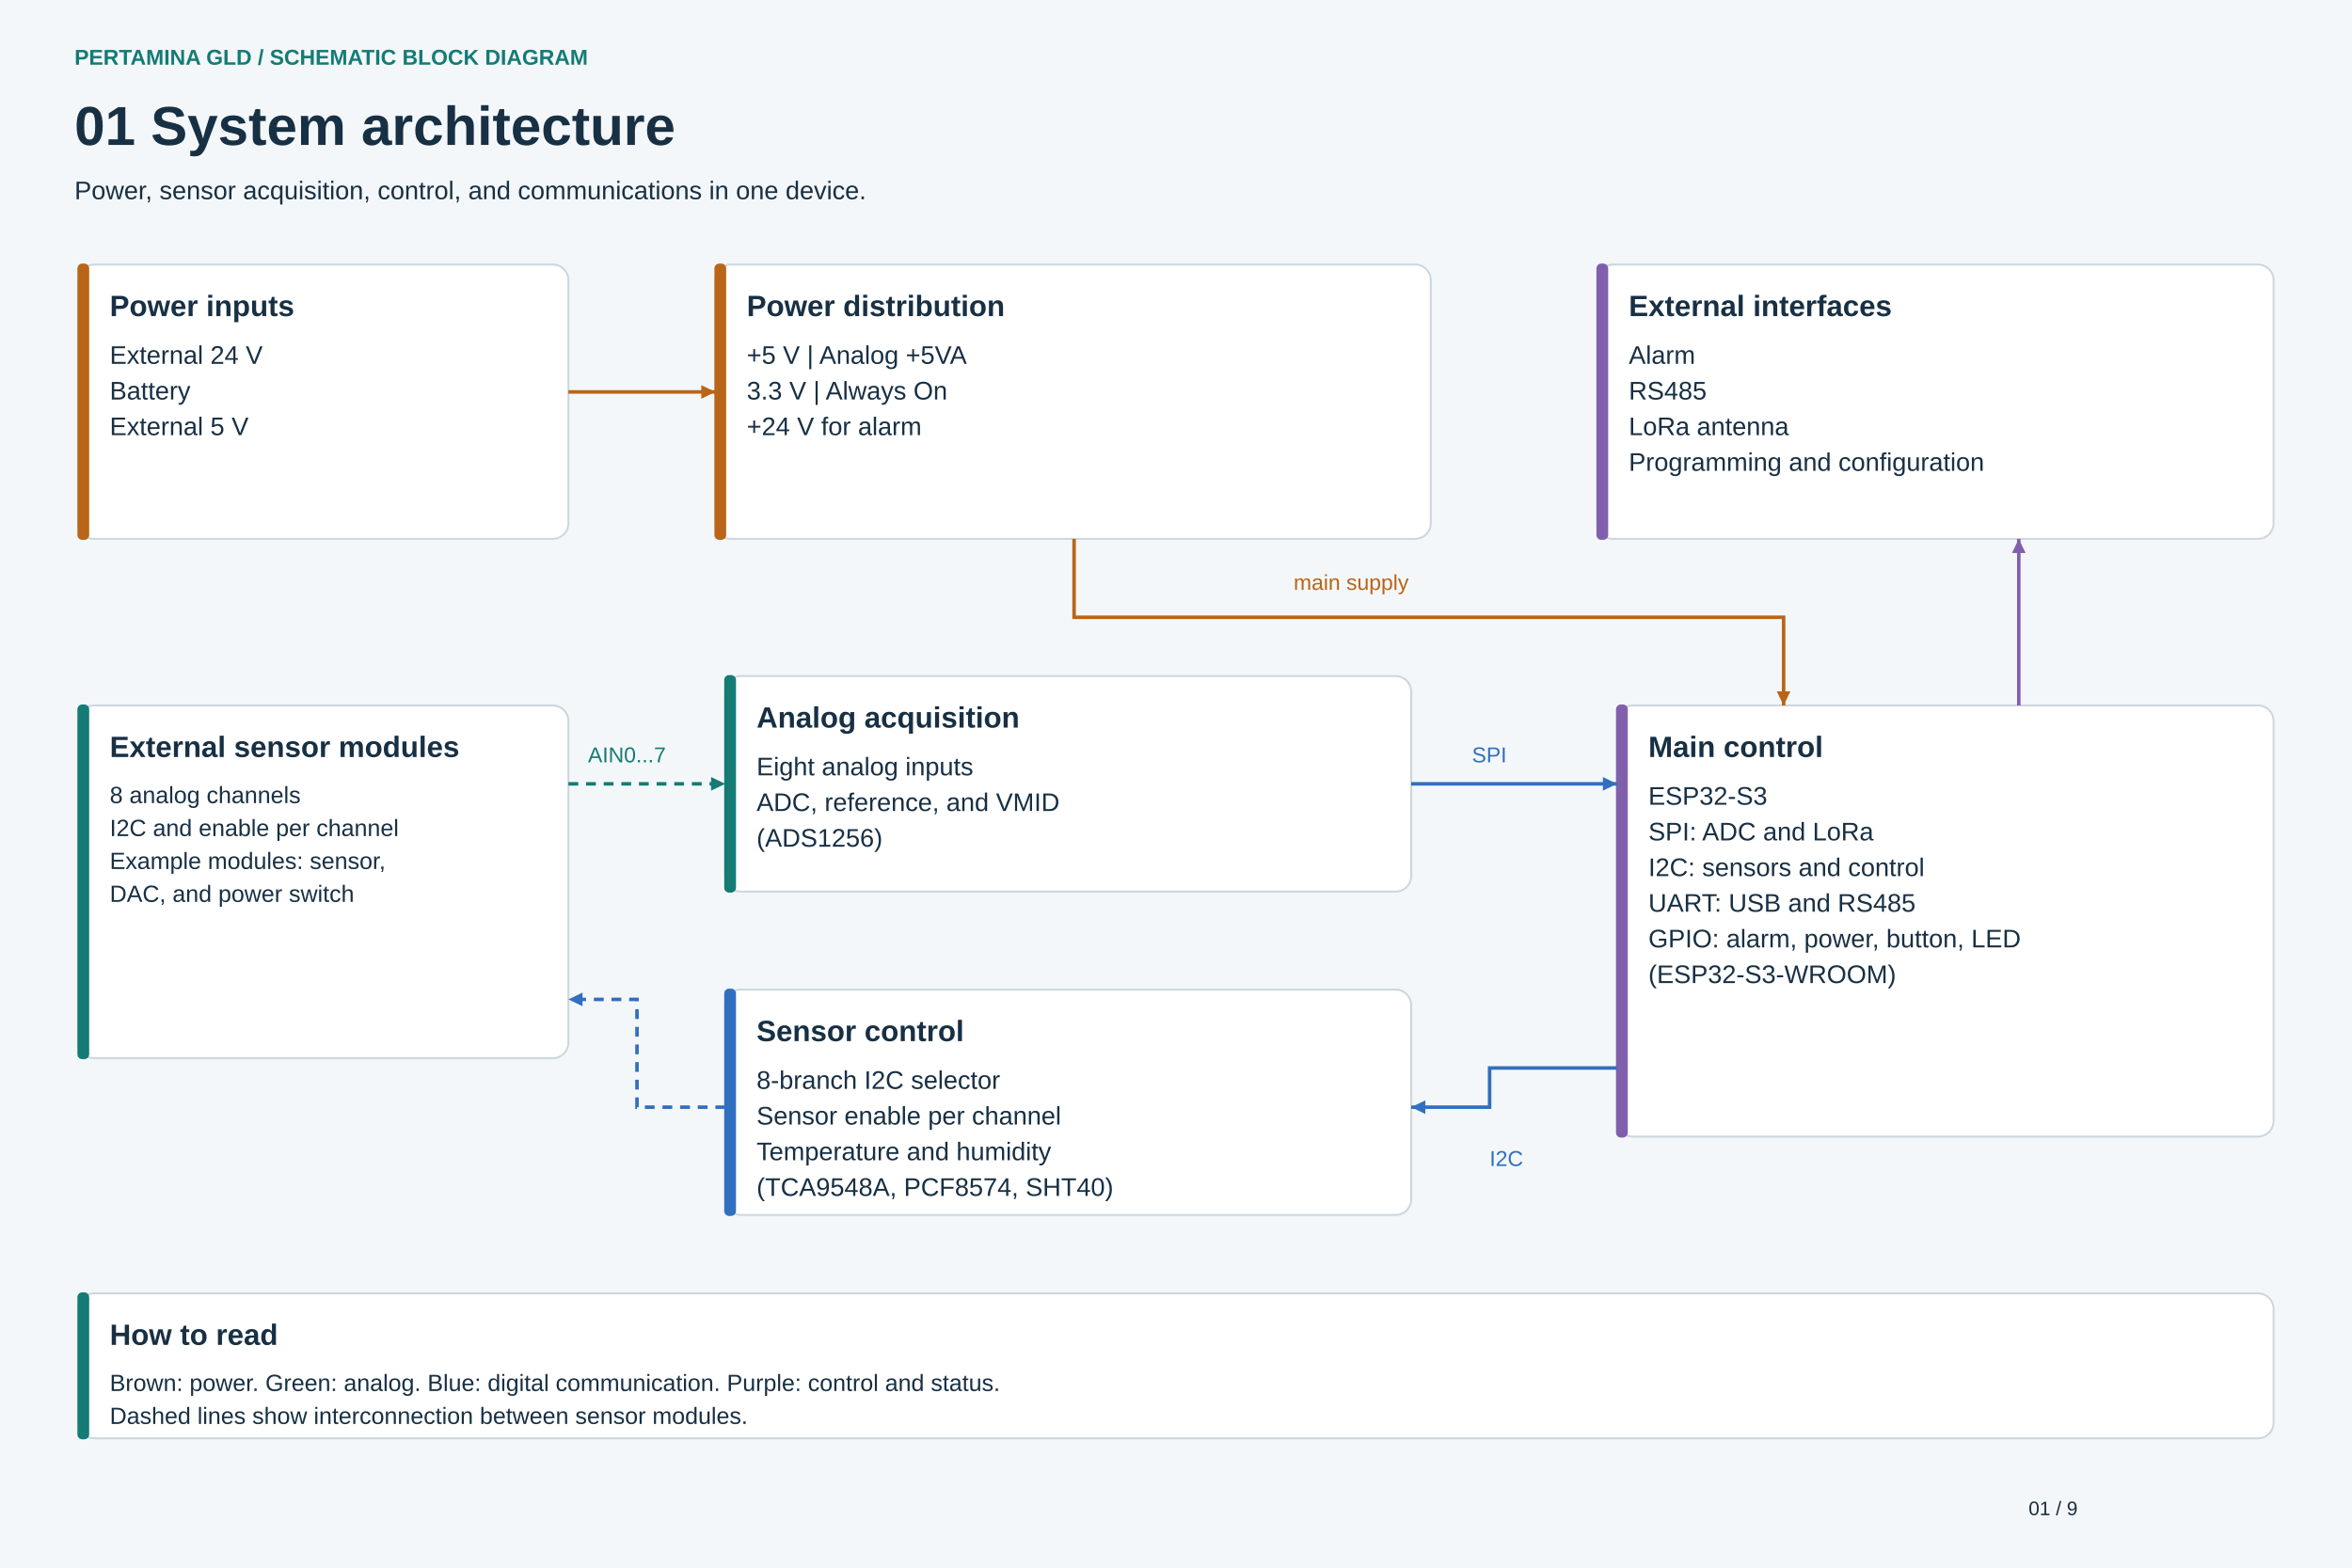
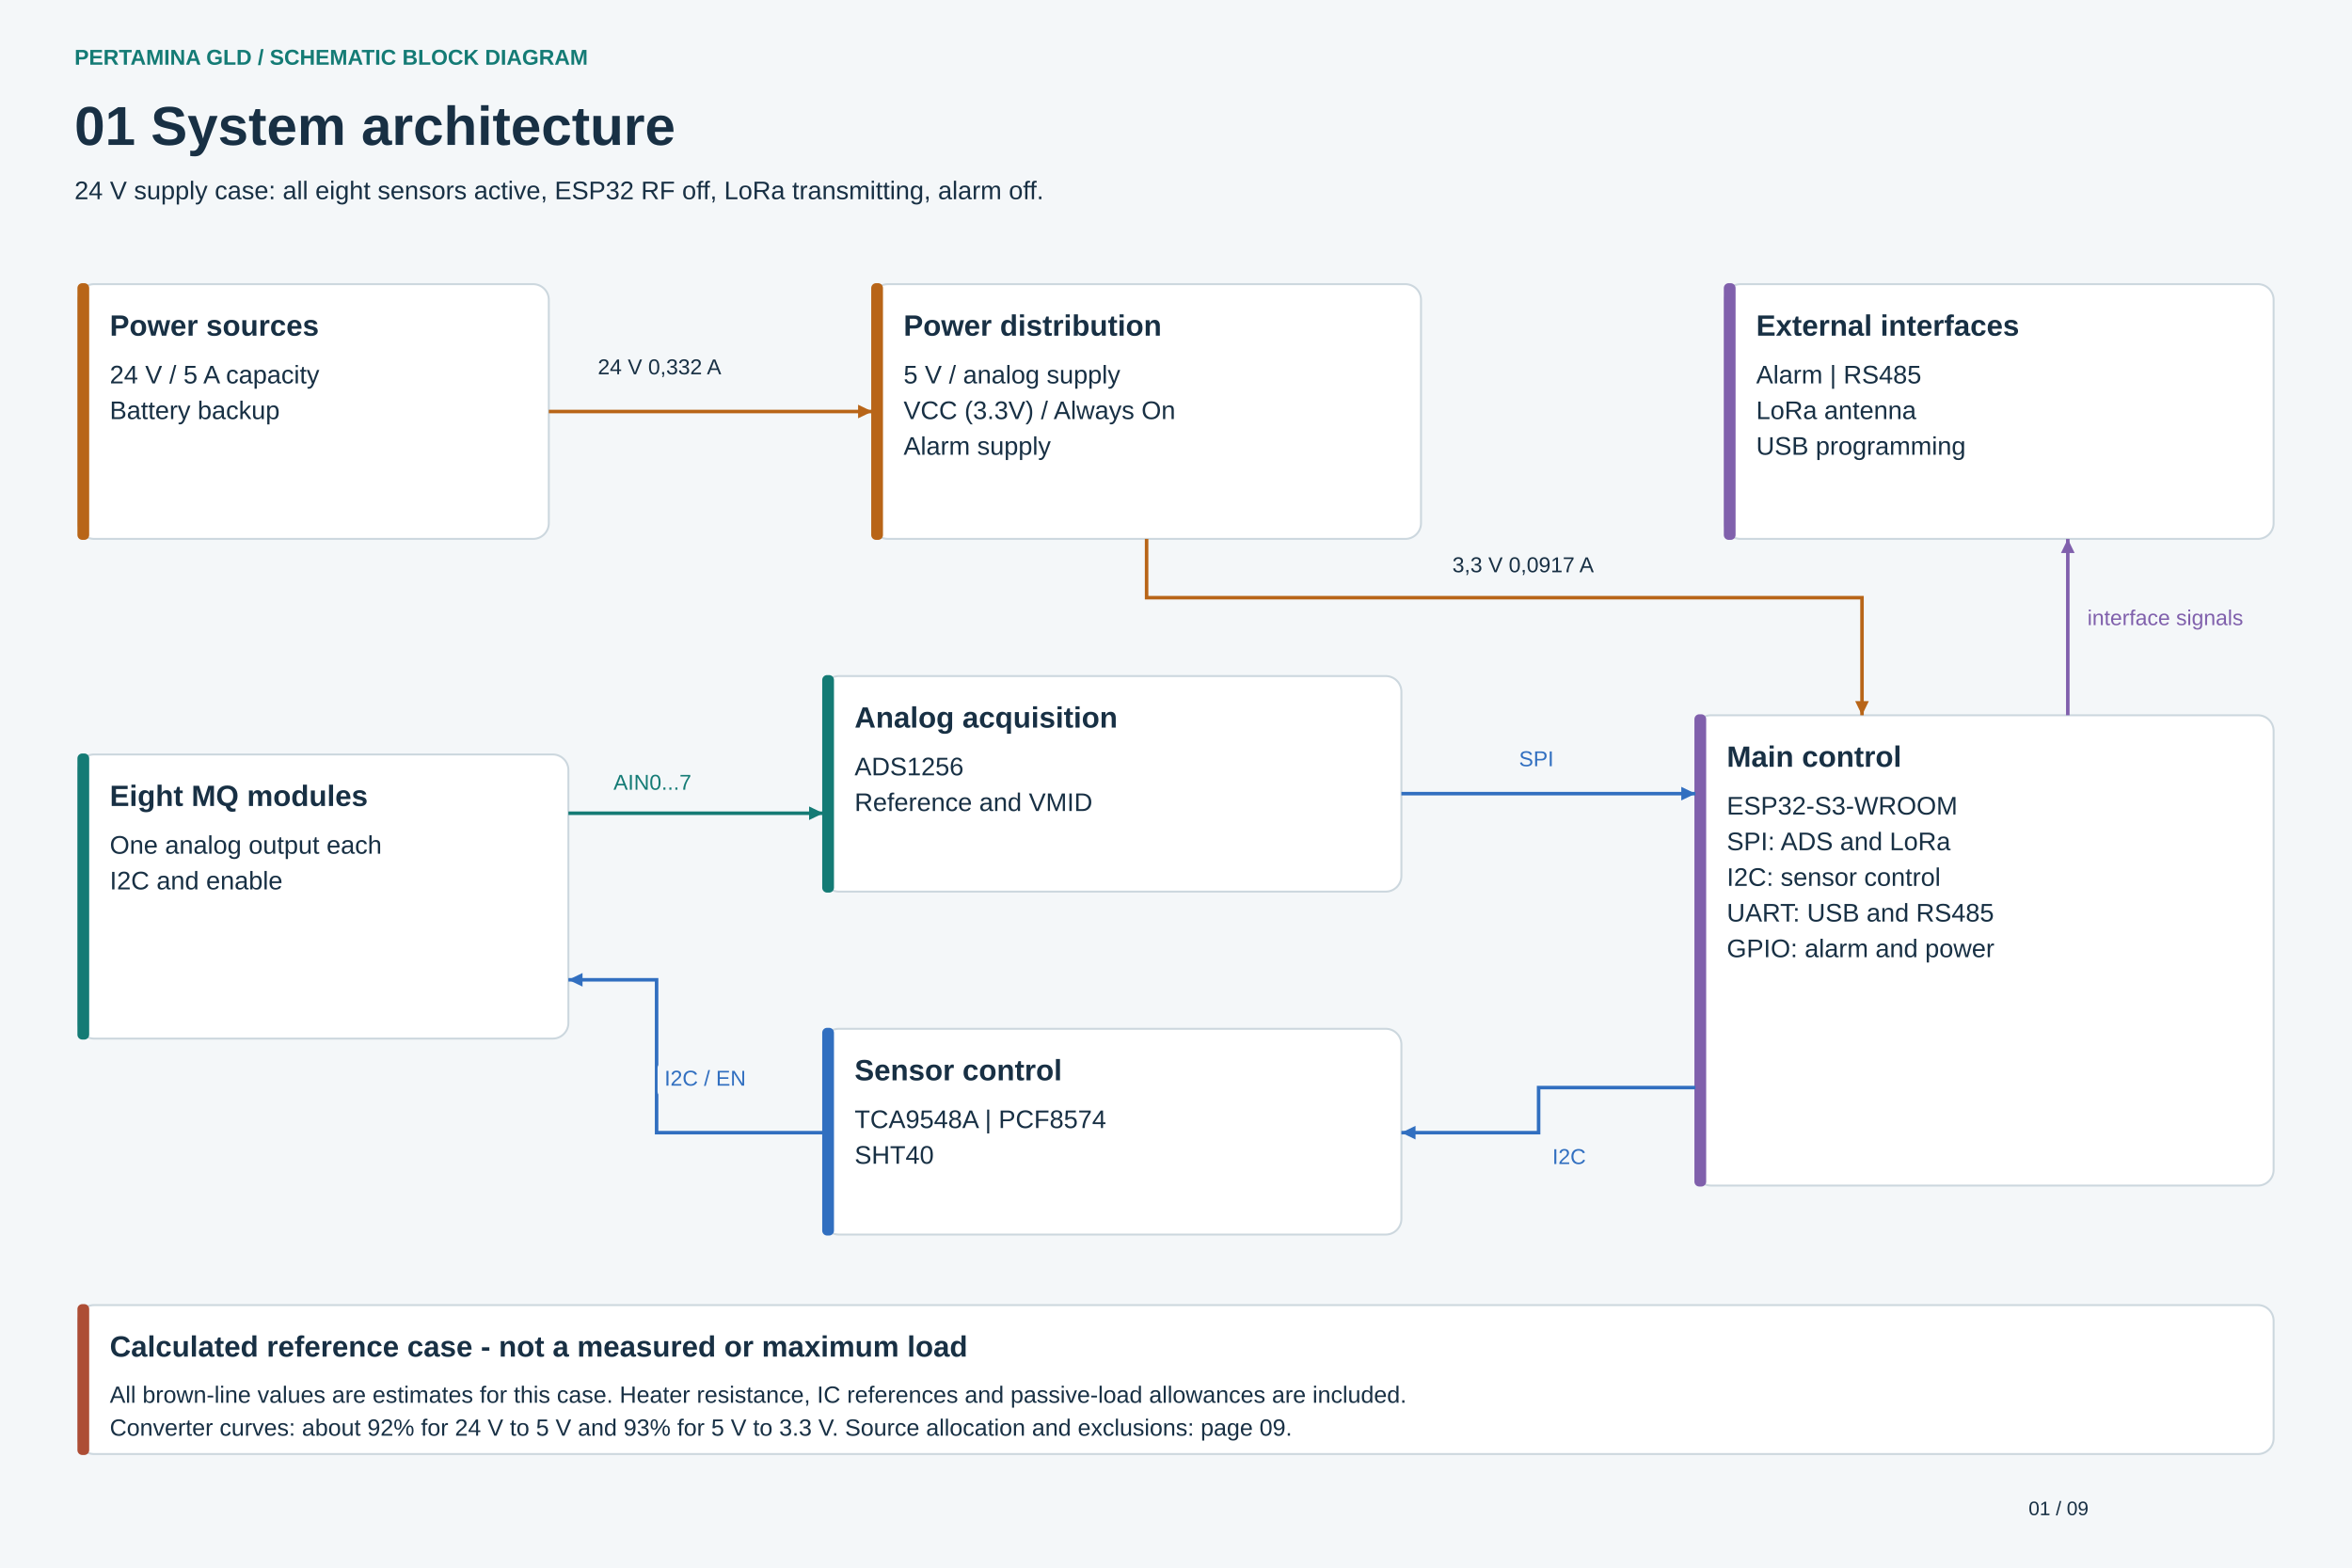
<svg xmlns="http://www.w3.org/2000/svg" viewBox="0 0 1200 800" width="1200" height="800">
  <rect x="0" y="0" width="1200" height="800" rx="0" fill="#F4F7F9" stroke="#F4F7F9" />
  <text x="38" y="33.02" font-family="Arial,sans-serif" font-size="11" font-weight="700" fill="#147B75">PERTAMINA GLD   /   SCHEMATIC BLOCK DIAGRAM</text>
  <text x="38" y="73.96" font-family="Arial,sans-serif" font-size="28" font-weight="700" fill="#183044">01  System architecture</text>
-   <text x="38" y="101.66" font-family="Arial,sans-serif" font-size="13" font-weight="400" fill="#183044">Power, sensor acquisition, control, and communications in one device.</text>
-   <rect x="40" y="135" width="250" height="140" rx="8" fill="white" stroke="#CCD7DE" />
-   <rect x="40" y="135" width="5" height="140" rx="2" fill="#B86518" stroke="#B86518" />
-   <text x="56" y="161.3" font-family="Arial,sans-serif" font-size="15" font-weight="700" fill="#183044">Power inputs</text>
-   <text x="56" y="185.66" font-family="Arial,sans-serif" font-size="13" font-weight="400" fill="#183044">External 24 V</text>
-   <text x="56" y="203.86" font-family="Arial,sans-serif" font-size="13" font-weight="400" fill="#183044">Battery</text>
-   <text x="56" y="222.06" font-family="Arial,sans-serif" font-size="13" font-weight="400" fill="#183044">External 5 V</text>
-   <rect x="365" y="135" width="365" height="140" rx="8" fill="white" stroke="#CCD7DE" />
-   <rect x="365" y="135" width="5" height="140" rx="2" fill="#B86518" stroke="#B86518" />
-   <text x="381" y="161.3" font-family="Arial,sans-serif" font-size="15" font-weight="700" fill="#183044">Power distribution</text>
-   <text x="381" y="185.66" font-family="Arial,sans-serif" font-size="13" font-weight="400" fill="#183044">+5 V | Analog +5VA</text>
-   <text x="381" y="203.86" font-family="Arial,sans-serif" font-size="13" font-weight="400" fill="#183044">3.3 V | Always On</text>
-   <text x="381" y="222.06" font-family="Arial,sans-serif" font-size="13" font-weight="400" fill="#183044">+24 V for alarm</text>
-   <rect x="815" y="135" width="345" height="140" rx="8" fill="white" stroke="#CCD7DE" />
-   <rect x="815" y="135" width="5" height="140" rx="2" fill="#8060AC" stroke="#8060AC" />
-   <text x="831" y="161.3" font-family="Arial,sans-serif" font-size="15" font-weight="700" fill="#183044">External interfaces</text>
-   <text x="831" y="185.66" font-family="Arial,sans-serif" font-size="13" font-weight="400" fill="#183044">Alarm</text>
-   <text x="831" y="203.86" font-family="Arial,sans-serif" font-size="13" font-weight="400" fill="#183044">RS485</text>
-   <text x="831" y="222.06" font-family="Arial,sans-serif" font-size="13" font-weight="400" fill="#183044">LoRa antenna</text>
-   <text x="831" y="240.26" font-family="Arial,sans-serif" font-size="13" font-weight="400" fill="#183044">Programming and configuration</text>
-   <polyline points="290,200 365,200" fill="none" stroke="#B86518" stroke-width="1.8" />
-   <polygon points="365,200 357.796,203.48 357.796,196.52" fill="#B86518" />
-   <rect x="40" y="360" width="250" height="180" rx="8" fill="white" stroke="#CCD7DE" />
-   <rect x="40" y="360" width="5" height="180" rx="2" fill="#147B75" stroke="#147B75" />
-   <text x="56" y="386.3" font-family="Arial,sans-serif" font-size="15" font-weight="700" fill="#183044">External sensor modules</text>
-   <text x="56" y="409.84" font-family="Arial,sans-serif" font-size="12" font-weight="400" fill="#183044">8 analog channels</text>
-   <text x="56" y="426.64" font-family="Arial,sans-serif" font-size="12" font-weight="400" fill="#183044">I2C and enable per channel</text>
-   <text x="56" y="443.44" font-family="Arial,sans-serif" font-size="12" font-weight="400" fill="#183044">Example modules: sensor,</text>
-   <text x="56" y="460.24" font-family="Arial,sans-serif" font-size="12" font-weight="400" fill="#183044">DAC, and power switch</text>
-   <rect x="370" y="345" width="350" height="110" rx="8" fill="white" stroke="#CCD7DE" />
-   <rect x="370" y="345" width="5" height="110" rx="2" fill="#147B75" stroke="#147B75" />
-   <text x="386" y="371.3" font-family="Arial,sans-serif" font-size="15" font-weight="700" fill="#183044">Analog acquisition</text>
-   <text x="386" y="395.66" font-family="Arial,sans-serif" font-size="13" font-weight="400" fill="#183044">Eight analog inputs</text>
-   <text x="386" y="413.86" font-family="Arial,sans-serif" font-size="13" font-weight="400" fill="#183044">ADC, reference, and VMID</text>
-   <text x="386" y="432.06" font-family="Arial,sans-serif" font-size="13" font-weight="400" fill="#183044">(ADS1256)</text>
-   <rect x="370" y="505" width="350" height="115" rx="8" fill="white" stroke="#CCD7DE" />
-   <rect x="370" y="505" width="5" height="115" rx="2" fill="#316FC0" stroke="#316FC0" />
-   <text x="386" y="531.3" font-family="Arial,sans-serif" font-size="15" font-weight="700" fill="#183044">Sensor control</text>
-   <text x="386" y="555.66" font-family="Arial,sans-serif" font-size="13" font-weight="400" fill="#183044">8-branch I2C selector</text>
-   <text x="386" y="573.86" font-family="Arial,sans-serif" font-size="13" font-weight="400" fill="#183044">Sensor enable per channel</text>
-   <text x="386" y="592.06" font-family="Arial,sans-serif" font-size="13" font-weight="400" fill="#183044">Temperature and humidity</text>
-   <text x="386" y="610.26" font-family="Arial,sans-serif" font-size="13" font-weight="400" fill="#183044">(TCA9548A, PCF8574, SHT40)</text>
-   <rect x="825" y="360" width="335" height="220" rx="8" fill="white" stroke="#CCD7DE" />
-   <rect x="825" y="360" width="5" height="220" rx="2" fill="#8060AC" stroke="#8060AC" />
-   <text x="841" y="386.3" font-family="Arial,sans-serif" font-size="15" font-weight="700" fill="#183044">Main control</text>
-   <text x="841" y="410.66" font-family="Arial,sans-serif" font-size="13" font-weight="400" fill="#183044">ESP32-S3</text>
-   <text x="841" y="428.86" font-family="Arial,sans-serif" font-size="13" font-weight="400" fill="#183044">SPI: ADC and LoRa</text>
-   <text x="841" y="447.06" font-family="Arial,sans-serif" font-size="13" font-weight="400" fill="#183044">I2C: sensors and control</text>
-   <text x="841" y="465.26" font-family="Arial,sans-serif" font-size="13" font-weight="400" fill="#183044">UART: USB and RS485</text>
-   <text x="841" y="483.46" font-family="Arial,sans-serif" font-size="13" font-weight="400" fill="#183044">GPIO: alarm, power, button, LED</text>
-   <text x="841" y="501.66" font-family="Arial,sans-serif" font-size="13" font-weight="400" fill="#183044">(ESP32-S3-WROOM)</text>
-   <polyline points="290,400 370,400" fill="none" stroke="#147B75" stroke-width="1.8" stroke-dasharray="5 4" />
-   <polygon points="370,400 362.796,403.48 362.796,396.52" fill="#147B75" />
-   <rect x="297" y="378" width="45.741" height="16" rx="2" fill="#F4F7F9" stroke="#F4F7F9" />
-   <text x="300" y="389.02" font-family="Arial,sans-serif" font-size="11" font-weight="400" fill="#147B75">AIN0...7</text>
-   <polyline points="370,565 325,565 325,510 290,510" fill="none" stroke="#316FC0" stroke-width="1.8" stroke-dasharray="5 4" />
-   <polygon points="290,510 297.204,506.52 297.204,513.48" fill="#316FC0" />
-   <polyline points="720,400 825,400" fill="none" stroke="#316FC0" stroke-width="1.8" />
-   <polygon points="825,400 817.796,403.48 817.796,396.52" fill="#316FC0" />
-   <rect x="748" y="378" width="23.73" height="16" rx="2" fill="#F4F7F9" stroke="#F4F7F9" />
-   <text x="751" y="389.02" font-family="Arial,sans-serif" font-size="11" font-weight="400" fill="#316FC0">SPI</text>
-   <polyline points="825,545 760,545 760,565 720,565" fill="none" stroke="#316FC0" stroke-width="1.8" />
-   <polygon points="720,565 727.204,561.52 727.204,568.48" fill="#316FC0" />
-   <rect x="757" y="584" width="23.118" height="16" rx="2" fill="#F4F7F9" stroke="#F4F7F9" />
-   <text x="760" y="595.02" font-family="Arial,sans-serif" font-size="11" font-weight="400" fill="#316FC0">I2C</text>
-   <polyline points="548,275 548,315 910,315 910,360" fill="none" stroke="#B86518" stroke-width="1.8" />
-   <polygon points="910,360 906.52,352.796 913.48,352.796" fill="#B86518" />
-   <rect x="657" y="290" width="64.695" height="16" rx="2" fill="#F4F7F9" stroke="#F4F7F9" />
-   <text x="660" y="301.02" font-family="Arial,sans-serif" font-size="11" font-weight="400" fill="#B86518">main supply</text>
-   <polyline points="1030,360 1030,275" fill="none" stroke="#8060AC" stroke-width="1.8" />
-   <polygon points="1030,275 1033.48,282.204 1026.52,282.204" fill="#8060AC" />
-   <rect x="40" y="660" width="1120" height="74" rx="8" fill="white" stroke="#CCD7DE" />
-   <rect x="40" y="660" width="5" height="74" rx="2" fill="#147B75" stroke="#147B75" />
-   <text x="56" y="686.3" font-family="Arial,sans-serif" font-size="15" font-weight="700" fill="#183044">How to read</text>
-   <text x="56" y="709.84" font-family="Arial,sans-serif" font-size="12" font-weight="400" fill="#183044">Brown: power. Green: analog. Blue: digital communication. Purple: control and status.</text>
-   <text x="56" y="726.64" font-family="Arial,sans-serif" font-size="12" font-weight="400" fill="#183044">Dashed lines show interconnection between sensor modules.</text>
-   <text x="1035" y="773.2" font-family="Arial,sans-serif" font-size="10" font-weight="400" fill="#183044">01 / 9</text>
+   <text x="38" y="101.66" font-family="Arial,sans-serif" font-size="13" font-weight="400" fill="#183044">24 V supply case: all eight sensors active, ESP32 RF off, LoRa transmitting, alarm off.</text>
+   <rect x="40" y="145" width="240" height="130" rx="8" fill="white" stroke="#CCD7DE" />
+   <rect x="40" y="145" width="5" height="130" rx="2" fill="#B86518" stroke="#B86518" />
+   <text x="56" y="171.3" font-family="Arial,sans-serif" font-size="15" font-weight="700" fill="#183044">Power sources</text>
+   <text x="56" y="195.66" font-family="Arial,sans-serif" font-size="13" font-weight="400" fill="#183044">24 V / 5 A capacity</text>
+   <text x="56" y="213.86" font-family="Arial,sans-serif" font-size="13" font-weight="400" fill="#183044">Battery backup</text>
+   <rect x="445" y="145" width="280" height="130" rx="8" fill="white" stroke="#CCD7DE" />
+   <rect x="445" y="145" width="5" height="130" rx="2" fill="#B86518" stroke="#B86518" />
+   <text x="461" y="171.3" font-family="Arial,sans-serif" font-size="15" font-weight="700" fill="#183044">Power distribution</text>
+   <text x="461" y="195.66" font-family="Arial,sans-serif" font-size="13" font-weight="400" fill="#183044">5 V / analog supply</text>
+   <text x="461" y="213.86" font-family="Arial,sans-serif" font-size="13" font-weight="400" fill="#183044">VCC (3.3V) / Always On</text>
+   <text x="461" y="232.06" font-family="Arial,sans-serif" font-size="13" font-weight="400" fill="#183044">Alarm supply</text>
+   <rect x="880" y="145" width="280" height="130" rx="8" fill="white" stroke="#CCD7DE" />
+   <rect x="880" y="145" width="5" height="130" rx="2" fill="#8060AC" stroke="#8060AC" />
+   <text x="896" y="171.3" font-family="Arial,sans-serif" font-size="15" font-weight="700" fill="#183044">External interfaces</text>
+   <text x="896" y="195.66" font-family="Arial,sans-serif" font-size="13" font-weight="400" fill="#183044">Alarm | RS485</text>
+   <text x="896" y="213.86" font-family="Arial,sans-serif" font-size="13" font-weight="400" fill="#183044">LoRa antenna</text>
+   <text x="896" y="232.06" font-family="Arial,sans-serif" font-size="13" font-weight="400" fill="#183044">USB programming</text>
+   <polyline points="280,210 445,210" fill="none" stroke="#B86518" stroke-width="1.8" />
+   <polygon points="445,210 437.796,213.48 437.796,206.52" fill="#B86518" />
+   <rect x="302" y="180" width="69.604" height="15" rx="2" fill="#F4F7F9" stroke="#F4F7F9" />
+   <text x="305" y="191.02" font-family="Arial,sans-serif" font-size="11" font-weight="400" fill="#183044">24 V 0,332 A</text>
+   <rect x="40" y="385" width="250" height="145" rx="8" fill="white" stroke="#CCD7DE" />
+   <rect x="40" y="385" width="5" height="145" rx="2" fill="#147B75" stroke="#147B75" />
+   <text x="56" y="411.3" font-family="Arial,sans-serif" font-size="15" font-weight="700" fill="#183044">Eight MQ modules</text>
+   <text x="56" y="435.66" font-family="Arial,sans-serif" font-size="13" font-weight="400" fill="#183044">One analog output each</text>
+   <text x="56" y="453.86" font-family="Arial,sans-serif" font-size="13" font-weight="400" fill="#183044">I2C and enable</text>
+   <rect x="420" y="345" width="295" height="110" rx="8" fill="white" stroke="#CCD7DE" />
+   <rect x="420" y="345" width="5" height="110" rx="2" fill="#147B75" stroke="#147B75" />
+   <text x="436" y="371.3" font-family="Arial,sans-serif" font-size="15" font-weight="700" fill="#183044">Analog acquisition</text>
+   <text x="436" y="395.66" font-family="Arial,sans-serif" font-size="13" font-weight="400" fill="#183044">ADS1256</text>
+   <text x="436" y="413.86" font-family="Arial,sans-serif" font-size="13" font-weight="400" fill="#183044">Reference and VMID</text>
+   <rect x="420" y="525" width="295" height="105" rx="8" fill="white" stroke="#CCD7DE" />
+   <rect x="420" y="525" width="5" height="105" rx="2" fill="#316FC0" stroke="#316FC0" />
+   <text x="436" y="551.3" font-family="Arial,sans-serif" font-size="15" font-weight="700" fill="#183044">Sensor control</text>
+   <text x="436" y="575.66" font-family="Arial,sans-serif" font-size="13" font-weight="400" fill="#183044">TCA9548A | PCF8574</text>
+   <text x="436" y="593.86" font-family="Arial,sans-serif" font-size="13" font-weight="400" fill="#183044">SHT40</text>
+   <rect x="865" y="365" width="295" height="240" rx="8" fill="white" stroke="#CCD7DE" />
+   <rect x="865" y="365" width="5" height="240" rx="2" fill="#8060AC" stroke="#8060AC" />
+   <text x="881" y="391.3" font-family="Arial,sans-serif" font-size="15" font-weight="700" fill="#183044">Main control</text>
+   <text x="881" y="415.66" font-family="Arial,sans-serif" font-size="13" font-weight="400" fill="#183044">ESP32-S3-WROOM</text>
+   <text x="881" y="433.86" font-family="Arial,sans-serif" font-size="13" font-weight="400" fill="#183044">SPI: ADS and LoRa</text>
+   <text x="881" y="452.06" font-family="Arial,sans-serif" font-size="13" font-weight="400" fill="#183044">I2C: sensor control</text>
+   <text x="881" y="470.26" font-family="Arial,sans-serif" font-size="13" font-weight="400" fill="#183044">UART: USB and RS485</text>
+   <text x="881" y="488.46" font-family="Arial,sans-serif" font-size="13" font-weight="400" fill="#183044">GPIO: alarm and power</text>
+   <polyline points="290,415 420,415" fill="none" stroke="#147B75" stroke-width="1.8" />
+   <polygon points="420,415 412.796,418.48 412.796,411.52" fill="#147B75" />
+   <rect x="310" y="392" width="45.741" height="16" rx="2" fill="#F4F7F9" stroke="#F4F7F9" />
+   <text x="313" y="403.02" font-family="Arial,sans-serif" font-size="11" font-weight="400" fill="#147B75">AIN0...7</text>
+   <polyline points="420,578 335,578 335,500 290,500" fill="none" stroke="#316FC0" stroke-width="1.8" />
+   <polygon points="290,500 297.204,496.52 297.204,503.48" fill="#316FC0" />
+   <rect x="336" y="543" width="47.567" height="16" rx="2" fill="#F4F7F9" stroke="#F4F7F9" />
+   <text x="339" y="554.02" font-family="Arial,sans-serif" font-size="11" font-weight="400" fill="#316FC0">I2C / EN</text>
+   <polyline points="715,405 865,405" fill="none" stroke="#316FC0" stroke-width="1.8" />
+   <polygon points="865,405 857.796,408.48 857.796,401.52" fill="#316FC0" />
+   <rect x="772" y="380" width="23.73" height="16" rx="2" fill="#F4F7F9" stroke="#F4F7F9" />
+   <text x="775" y="391.02" font-family="Arial,sans-serif" font-size="11" font-weight="400" fill="#316FC0">SPI</text>
+   <polyline points="865,555 785,555 785,578 715,578" fill="none" stroke="#316FC0" stroke-width="1.8" />
+   <polygon points="715,578 722.204,574.52 722.204,581.48" fill="#316FC0" />
+   <rect x="789" y="583" width="23.118" height="16" rx="2" fill="#F4F7F9" stroke="#F4F7F9" />
+   <text x="792" y="594.02" font-family="Arial,sans-serif" font-size="11" font-weight="400" fill="#316FC0">I2C</text>
+   <polyline points="585,275 585,305 950,305 950,365" fill="none" stroke="#B86518" stroke-width="1.8" />
+   <polygon points="950,365 946.52,357.796 953.48,357.796" fill="#B86518" />
+   <rect x="738" y="281" width="78.778" height="15" rx="2" fill="#F4F7F9" stroke="#F4F7F9" />
+   <text x="741" y="292.02" font-family="Arial,sans-serif" font-size="11" font-weight="400" fill="#183044">3,3 V 0,0917 A</text>
+   <polyline points="1055,365 1055,275" fill="none" stroke="#8060AC" stroke-width="1.8" />
+   <polygon points="1055,275 1058.48,282.204 1051.52,282.204" fill="#8060AC" />
+   <rect x="1062" y="308" width="85.487" height="16" rx="2" fill="#F4F7F9" stroke="#F4F7F9" />
+   <text x="1065" y="319.02" font-family="Arial,sans-serif" font-size="11" font-weight="400" fill="#8060AC">interface signals</text>
+   <rect x="40" y="666" width="1120" height="76" rx="8" fill="white" stroke="#CCD7DE" />
+   <rect x="40" y="666" width="5" height="76" rx="2" fill="#AD4D35" stroke="#AD4D35" />
+   <text x="56" y="692.3" font-family="Arial,sans-serif" font-size="15" font-weight="700" fill="#183044">Calculated reference case - not a measured or maximum load</text>
+   <text x="56" y="715.84" font-family="Arial,sans-serif" font-size="12" font-weight="400" fill="#183044">All brown-line values are estimates for this case. Heater resistance, IC references and passive-load allowances are included.</text>
+   <text x="56" y="732.64" font-family="Arial,sans-serif" font-size="12" font-weight="400" fill="#183044">Converter curves: about 92% for 24 V to 5 V and 93% for 5 V to 3.3 V. Source allocation and exclusions: page 09.</text>
+   <text x="1035" y="773.2" font-family="Arial,sans-serif" font-size="10" font-weight="400" fill="#183044">01 / 09</text>
</svg>
